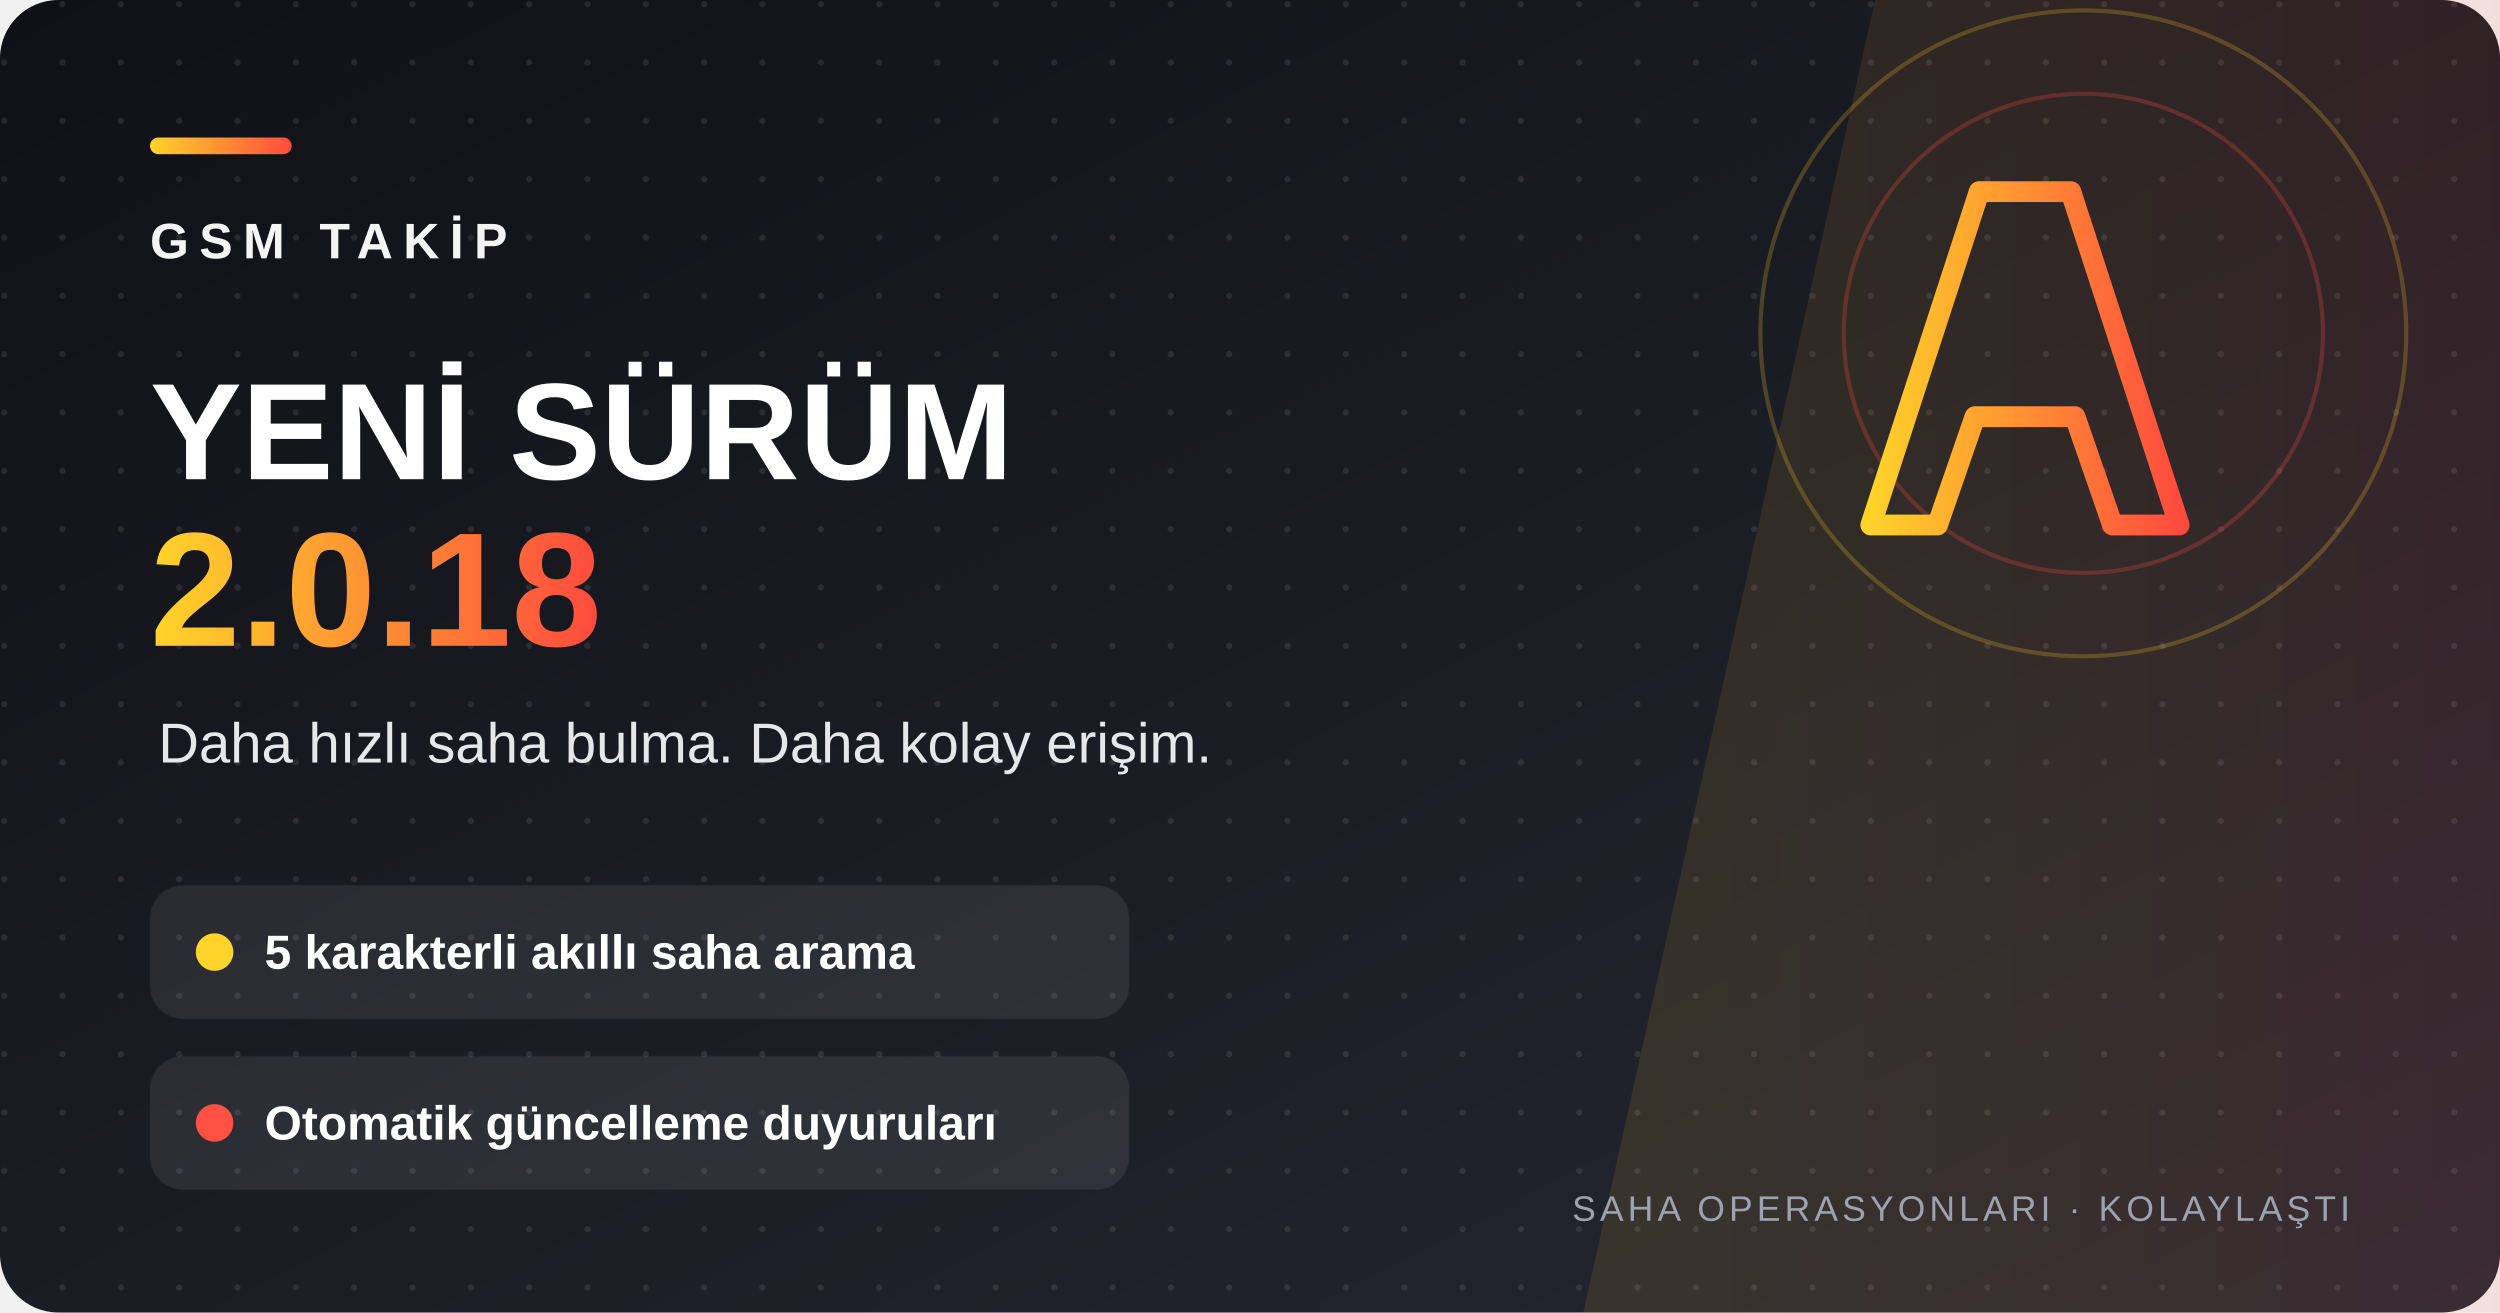
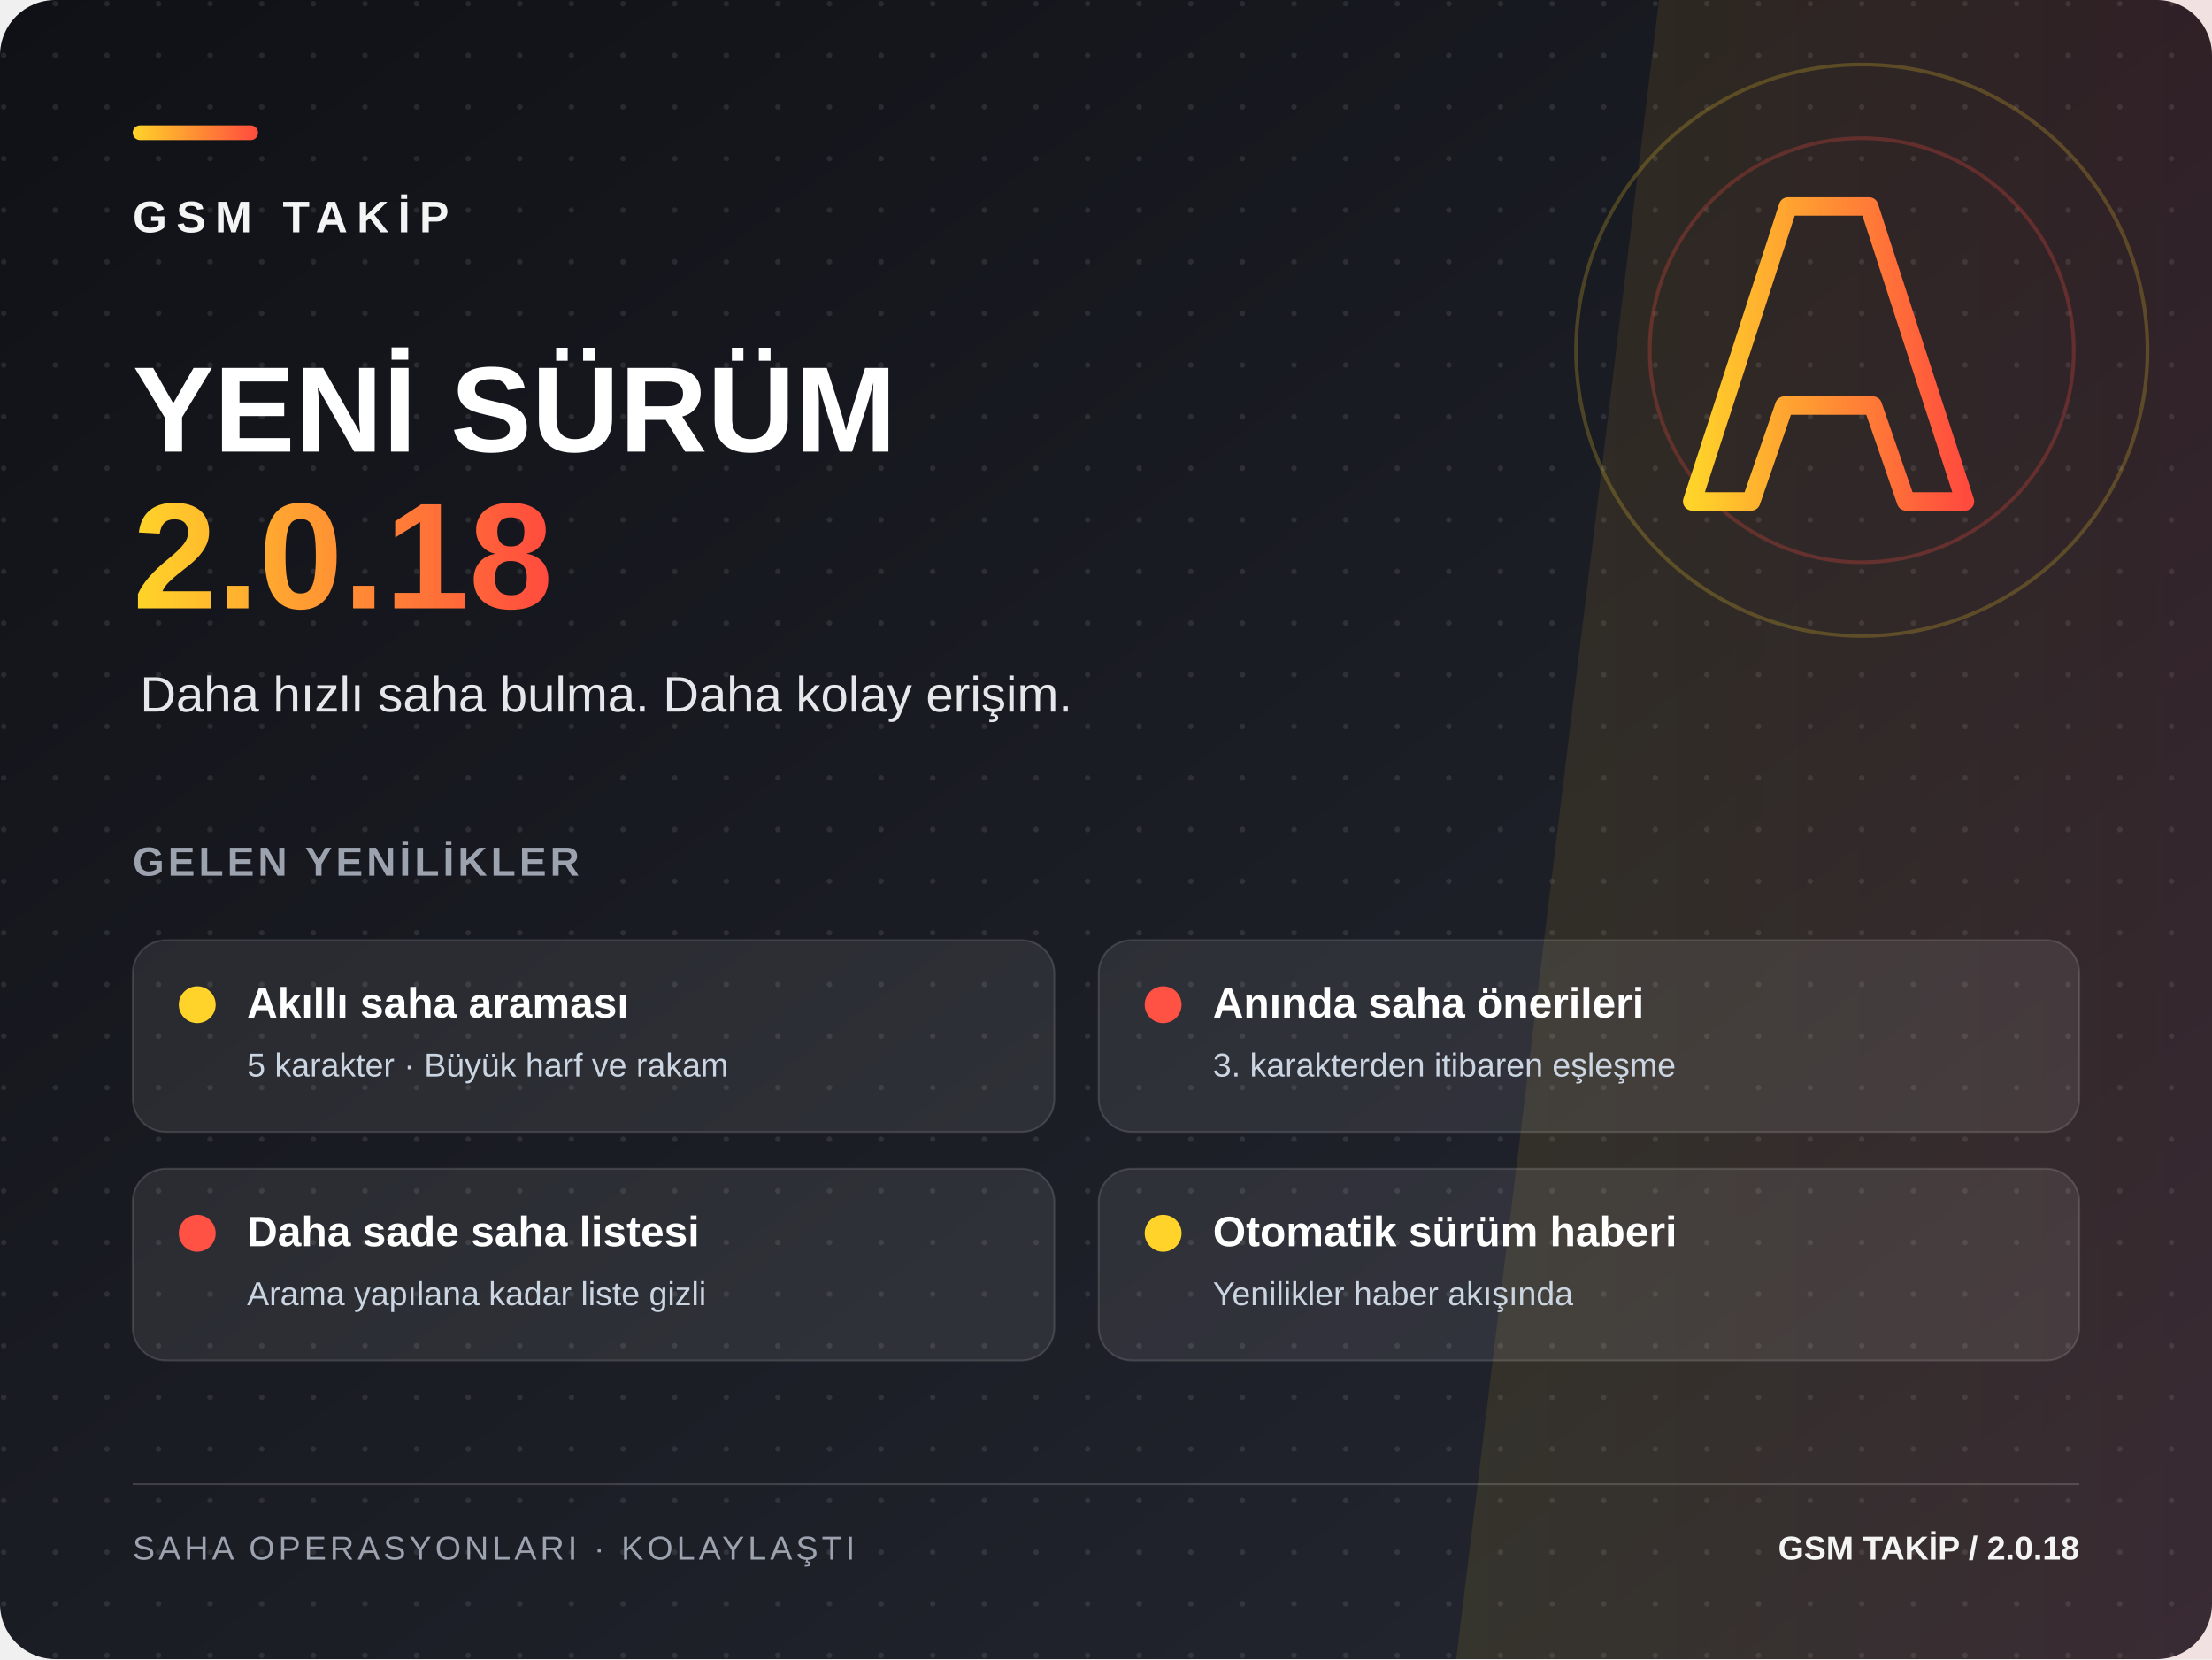
- <svg xmlns="http://www.w3.org/2000/svg" width="1200" height="630" viewBox="0 0 1200 630" role="img" aria-labelledby="title desc">
+ <svg xmlns="http://www.w3.org/2000/svg" width="1200" height="900" viewBox="0 0 1200 900" role="img" aria-labelledby="title desc">
  <defs>
    <linearGradient id="bg" x1="0" y1="0" x2="1" y2="1">
      <stop offset="0" stop-color="#101116" />
      <stop offset="1" stop-color="#252832" />
    </linearGradient>
    <linearGradient id="accent" x1="0" y1="0" x2="1" y2="0">
      <stop offset="0" stop-color="#ffd329" />
      <stop offset="1" stop-color="#ff4b3e" />
    </linearGradient>
    <pattern id="dots" width="28" height="28" patternUnits="userSpaceOnUse">
      <circle cx="2" cy="2" r="1.5" fill="#fff" opacity=".09" />
    </pattern>
  </defs>
-   <rect width="1200" height="630" rx="28" fill="url(#bg)" />
-   <rect width="1200" height="630" rx="28" fill="url(#dots)" />
-   <path d="M900 0h300v630H760z" fill="url(#accent)" opacity=".10" />
-   <circle cx="1000" cy="160" r="155" fill="none" stroke="#ffd329" stroke-width="2" opacity=".22" />
-   <circle cx="1000" cy="160" r="115" fill="none" stroke="#ff4b3e" stroke-width="2" opacity=".25" />
-   <g transform="translate(870 72)" fill="none" stroke="url(#accent)" stroke-width="10" stroke-linecap="round" stroke-linejoin="round">
+   <rect width="1200" height="900" rx="30" fill="url(#bg)" />
+   <rect width="1200" height="900" rx="30" fill="url(#dots)" />
+   <path d="M900 0h300v900H790z" fill="url(#accent)" opacity=".09" />
+   <circle cx="1010" cy="190" r="155" fill="none" stroke="#ffd329" stroke-width="2" opacity=".22" />
+   <circle cx="1010" cy="190" r="115" fill="none" stroke="#ff4b3e" stroke-width="2" opacity=".25" />
+   <g transform="translate(890 92)" fill="none" stroke="url(#accent)" stroke-width="10" stroke-linecap="round" stroke-linejoin="round">
    <path d="M80 20 28 180h32l18-52h48l18 52h32L124 20z" />
    <path d="M87 98h31" />
  </g>
-   <rect x="72" y="66" width="68" height="8" rx="4" fill="url(#accent)" />
-   <text x="72" y="124" font-family="Arial,Helvetica,sans-serif" font-size="24" font-weight="700" letter-spacing="5" fill="#f4f4f5">GSM TAKİP</text>
-   <text x="72" y="230" font-family="Arial,Helvetica,sans-serif" font-size="66" font-weight="800" fill="#fff">YENİ SÜRÜM</text>
-   <text x="72" y="310" font-family="Arial,Helvetica,sans-serif" font-size="78" font-weight="900" fill="url(#accent)">2.0.18</text>
-   <text x="76" y="366" font-family="Arial,Helvetica,sans-serif" font-size="27" fill="#e5e7eb">Daha hızlı saha bulma. Daha kolay erişim.</text>
-   <g transform="translate(72 425)">
-     <rect width="470" height="64" rx="16" fill="#ffffff" opacity=".08" stroke="#ffffff" stroke-opacity=".14" />
-     <circle cx="31" cy="32" r="9" fill="#ffd329" />
-     <text x="55" y="40" font-family="Arial,Helvetica,sans-serif" font-size="23" font-weight="700" fill="#fff">5 karakterli akıllı saha arama</text>
-     <rect y="82" width="470" height="64" rx="16" fill="#ffffff" opacity=".08" stroke="#ffffff" stroke-opacity=".14" />
-     <circle cx="31" cy="114" r="9" fill="#ff5144" />
-     <text x="55" y="122" font-family="Arial,Helvetica,sans-serif" font-size="23" font-weight="700" fill="#fff">Otomatik güncelleme duyuruları</text>
+   <rect x="72" y="68" width="68" height="8" rx="4" fill="url(#accent)" />
+   <text x="72" y="126" font-family="Arial,Helvetica,sans-serif" font-size="24" font-weight="700" letter-spacing="5" fill="#f4f4f5">GSM TAKİP</text>
+   <text x="72" y="245" font-family="Arial,Helvetica,sans-serif" font-size="66" font-weight="800" fill="#fff">YENİ SÜRÜM</text>
+   <text x="72" y="330" font-family="Arial,Helvetica,sans-serif" font-size="82" font-weight="900" fill="url(#accent)">2.0.18</text>
+   <text x="76" y="386" font-family="Arial,Helvetica,sans-serif" font-size="27" fill="#e5e7eb">Daha hızlı saha bulma. Daha kolay erişim.</text>
+   <text x="72" y="475" font-family="Arial,Helvetica,sans-serif" font-size="22" font-weight="700" letter-spacing="2" fill="#9ca3af">GELEN YENİLİKLER</text>
+   <g transform="translate(72 510)">
+     <rect width="500" height="104" rx="18" fill="#ffffff" fill-opacity=".08" stroke="#ffffff" stroke-opacity=".14" />
+     <circle cx="35" cy="35" r="10" fill="#ffd329" />
+     <text x="62" y="42" font-family="Arial,Helvetica,sans-serif" font-size="23" font-weight="700" fill="#fff">Akıllı saha araması</text>
+     <text x="62" y="74" font-family="Arial,Helvetica,sans-serif" font-size="18" fill="#cbd5e1">5 karakter · Büyük harf ve rakam</text>
+     <rect x="524" width="532" height="104" rx="18" fill="#ffffff" fill-opacity=".08" stroke="#ffffff" stroke-opacity=".14" />
+     <circle cx="559" cy="35" r="10" fill="#ff5144" />
+     <text x="586" y="42" font-family="Arial,Helvetica,sans-serif" font-size="23" font-weight="700" fill="#fff">Anında saha önerileri</text>
+     <text x="586" y="74" font-family="Arial,Helvetica,sans-serif" font-size="18" fill="#cbd5e1">3. karakterden itibaren eşleşme</text>
+     <rect y="124" width="500" height="104" rx="18" fill="#ffffff" fill-opacity=".08" stroke="#ffffff" stroke-opacity=".14" />
+     <circle cx="35" cy="159" r="10" fill="#ff5144" />
+     <text x="62" y="166" font-family="Arial,Helvetica,sans-serif" font-size="23" font-weight="700" fill="#fff">Daha sade saha listesi</text>
+     <text x="62" y="198" font-family="Arial,Helvetica,sans-serif" font-size="18" fill="#cbd5e1">Arama yapılana kadar liste gizli</text>
+     <rect x="524" y="124" width="532" height="104" rx="18" fill="#ffffff" fill-opacity=".08" stroke="#ffffff" stroke-opacity=".14" />
+     <circle cx="559" cy="159" r="10" fill="#ffd329" />
+     <text x="586" y="166" font-family="Arial,Helvetica,sans-serif" font-size="23" font-weight="700" fill="#fff">Otomatik sürüm haberi</text>
+     <text x="586" y="198" font-family="Arial,Helvetica,sans-serif" font-size="18" fill="#cbd5e1">Yenilikler haber akışında</text>
  </g>
-   <text x="1128" y="586" text-anchor="end" font-family="Arial,Helvetica,sans-serif" font-size="17" letter-spacing="2" fill="#9ca3af">SAHA OPERASYONLARI · KOLAYLAŞTI</text>
+   <path d="M72 805H1128" stroke="#ffffff" stroke-opacity=".16" />
+   <text x="72" y="846" font-family="Arial,Helvetica,sans-serif" font-size="18" letter-spacing="2" fill="#9ca3af">SAHA OPERASYONLARI · KOLAYLAŞTI</text>
+   <text x="1128" y="846" text-anchor="end" font-family="Arial,Helvetica,sans-serif" font-size="18" font-weight="700" fill="#f4f4f5">GSM TAKİP  /  2.0.18</text>
</svg>
